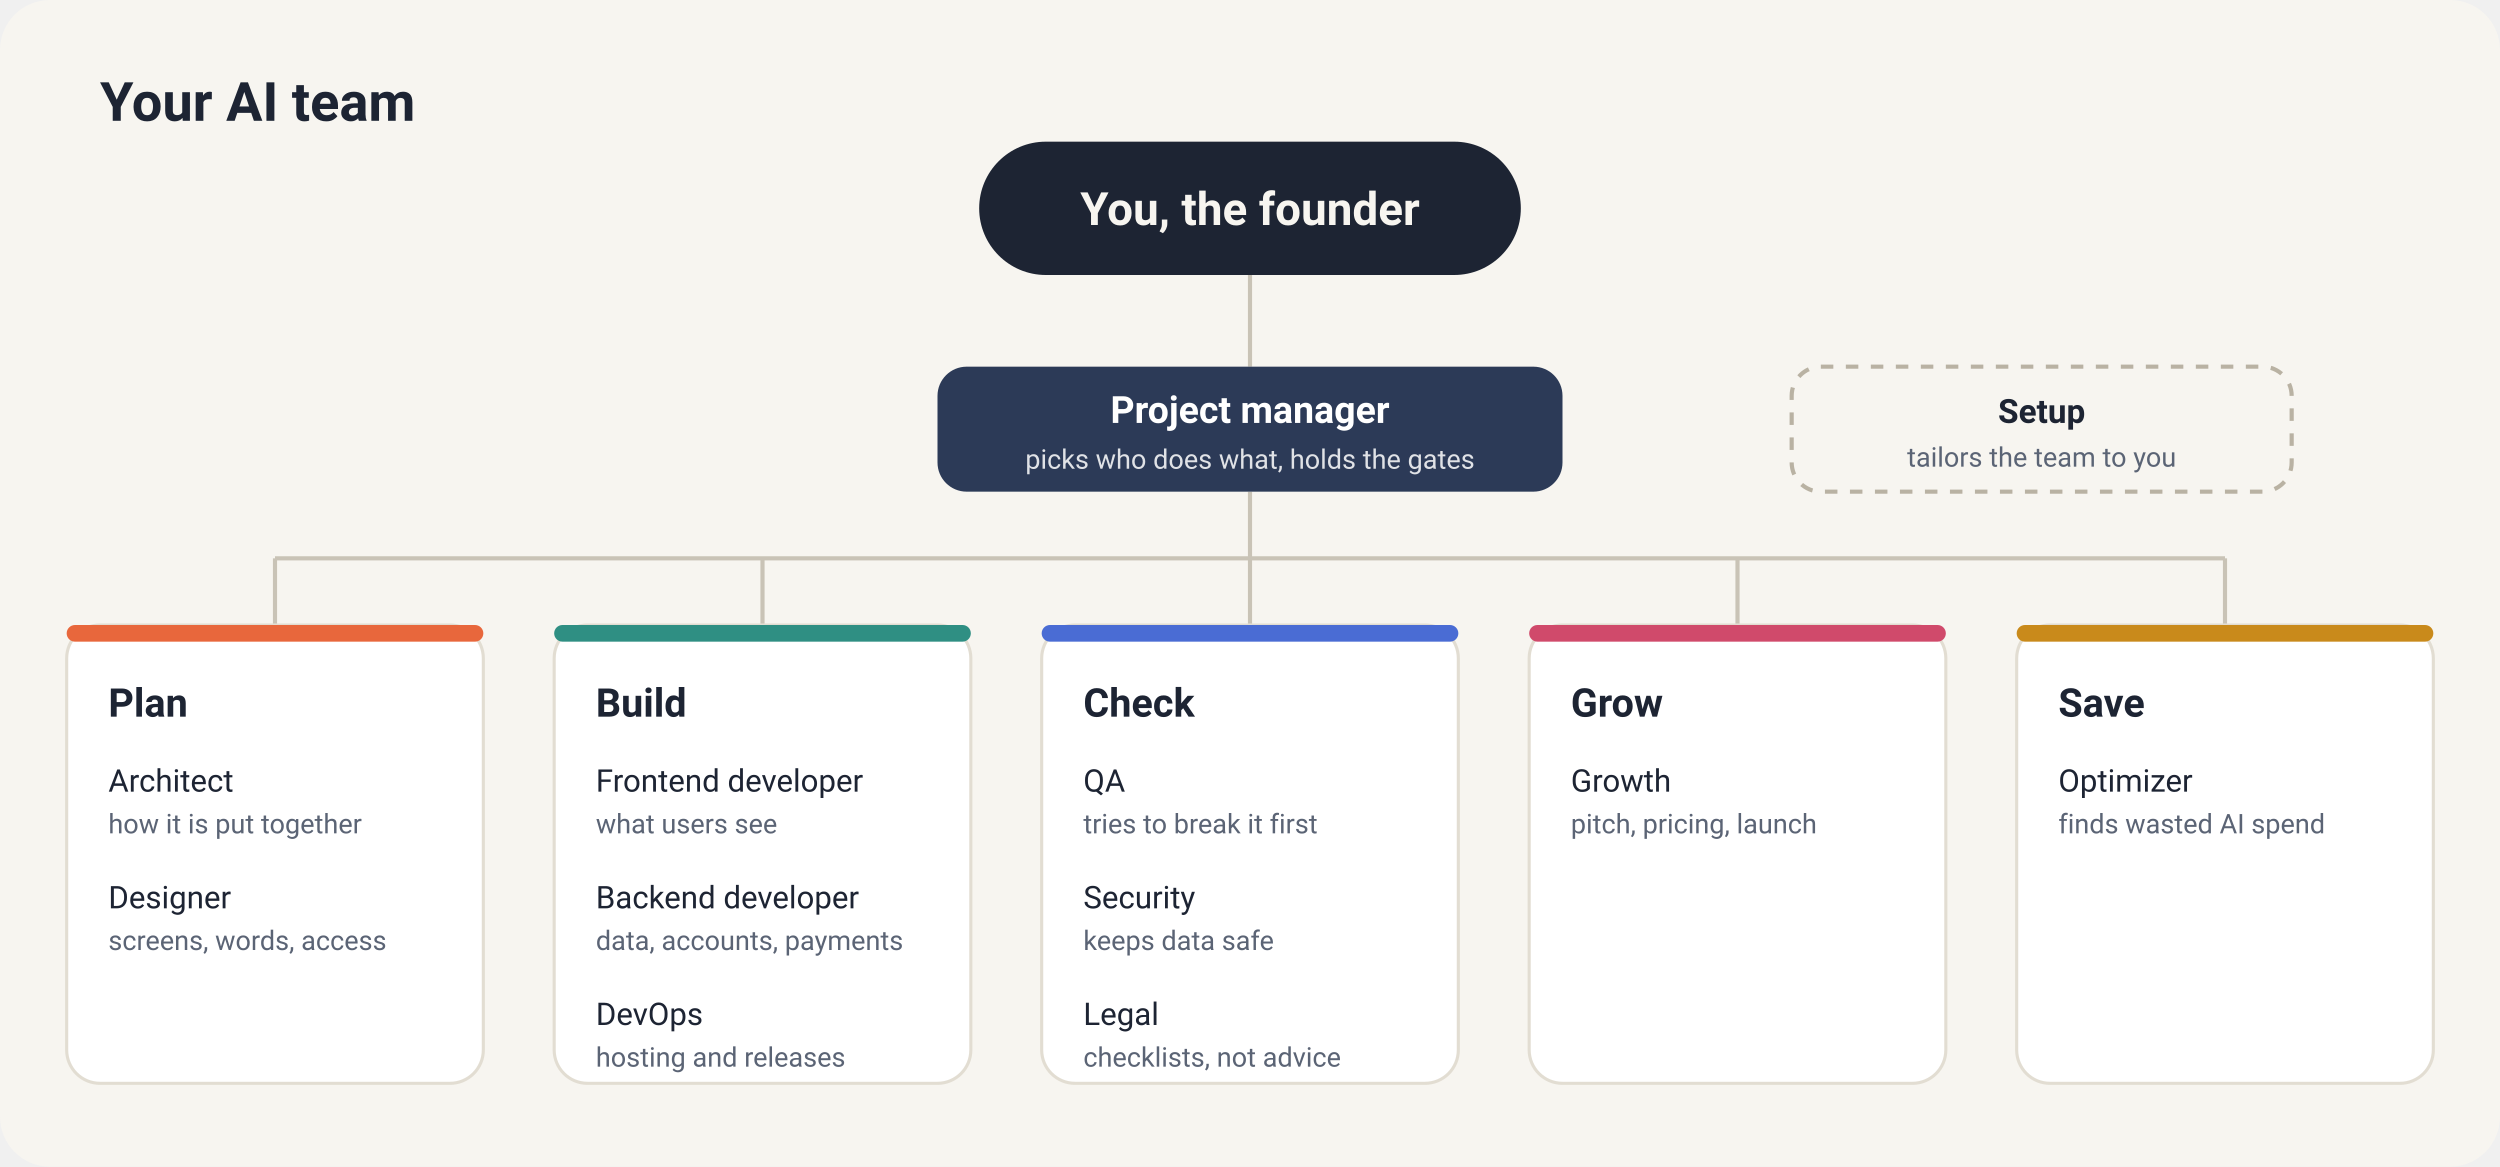
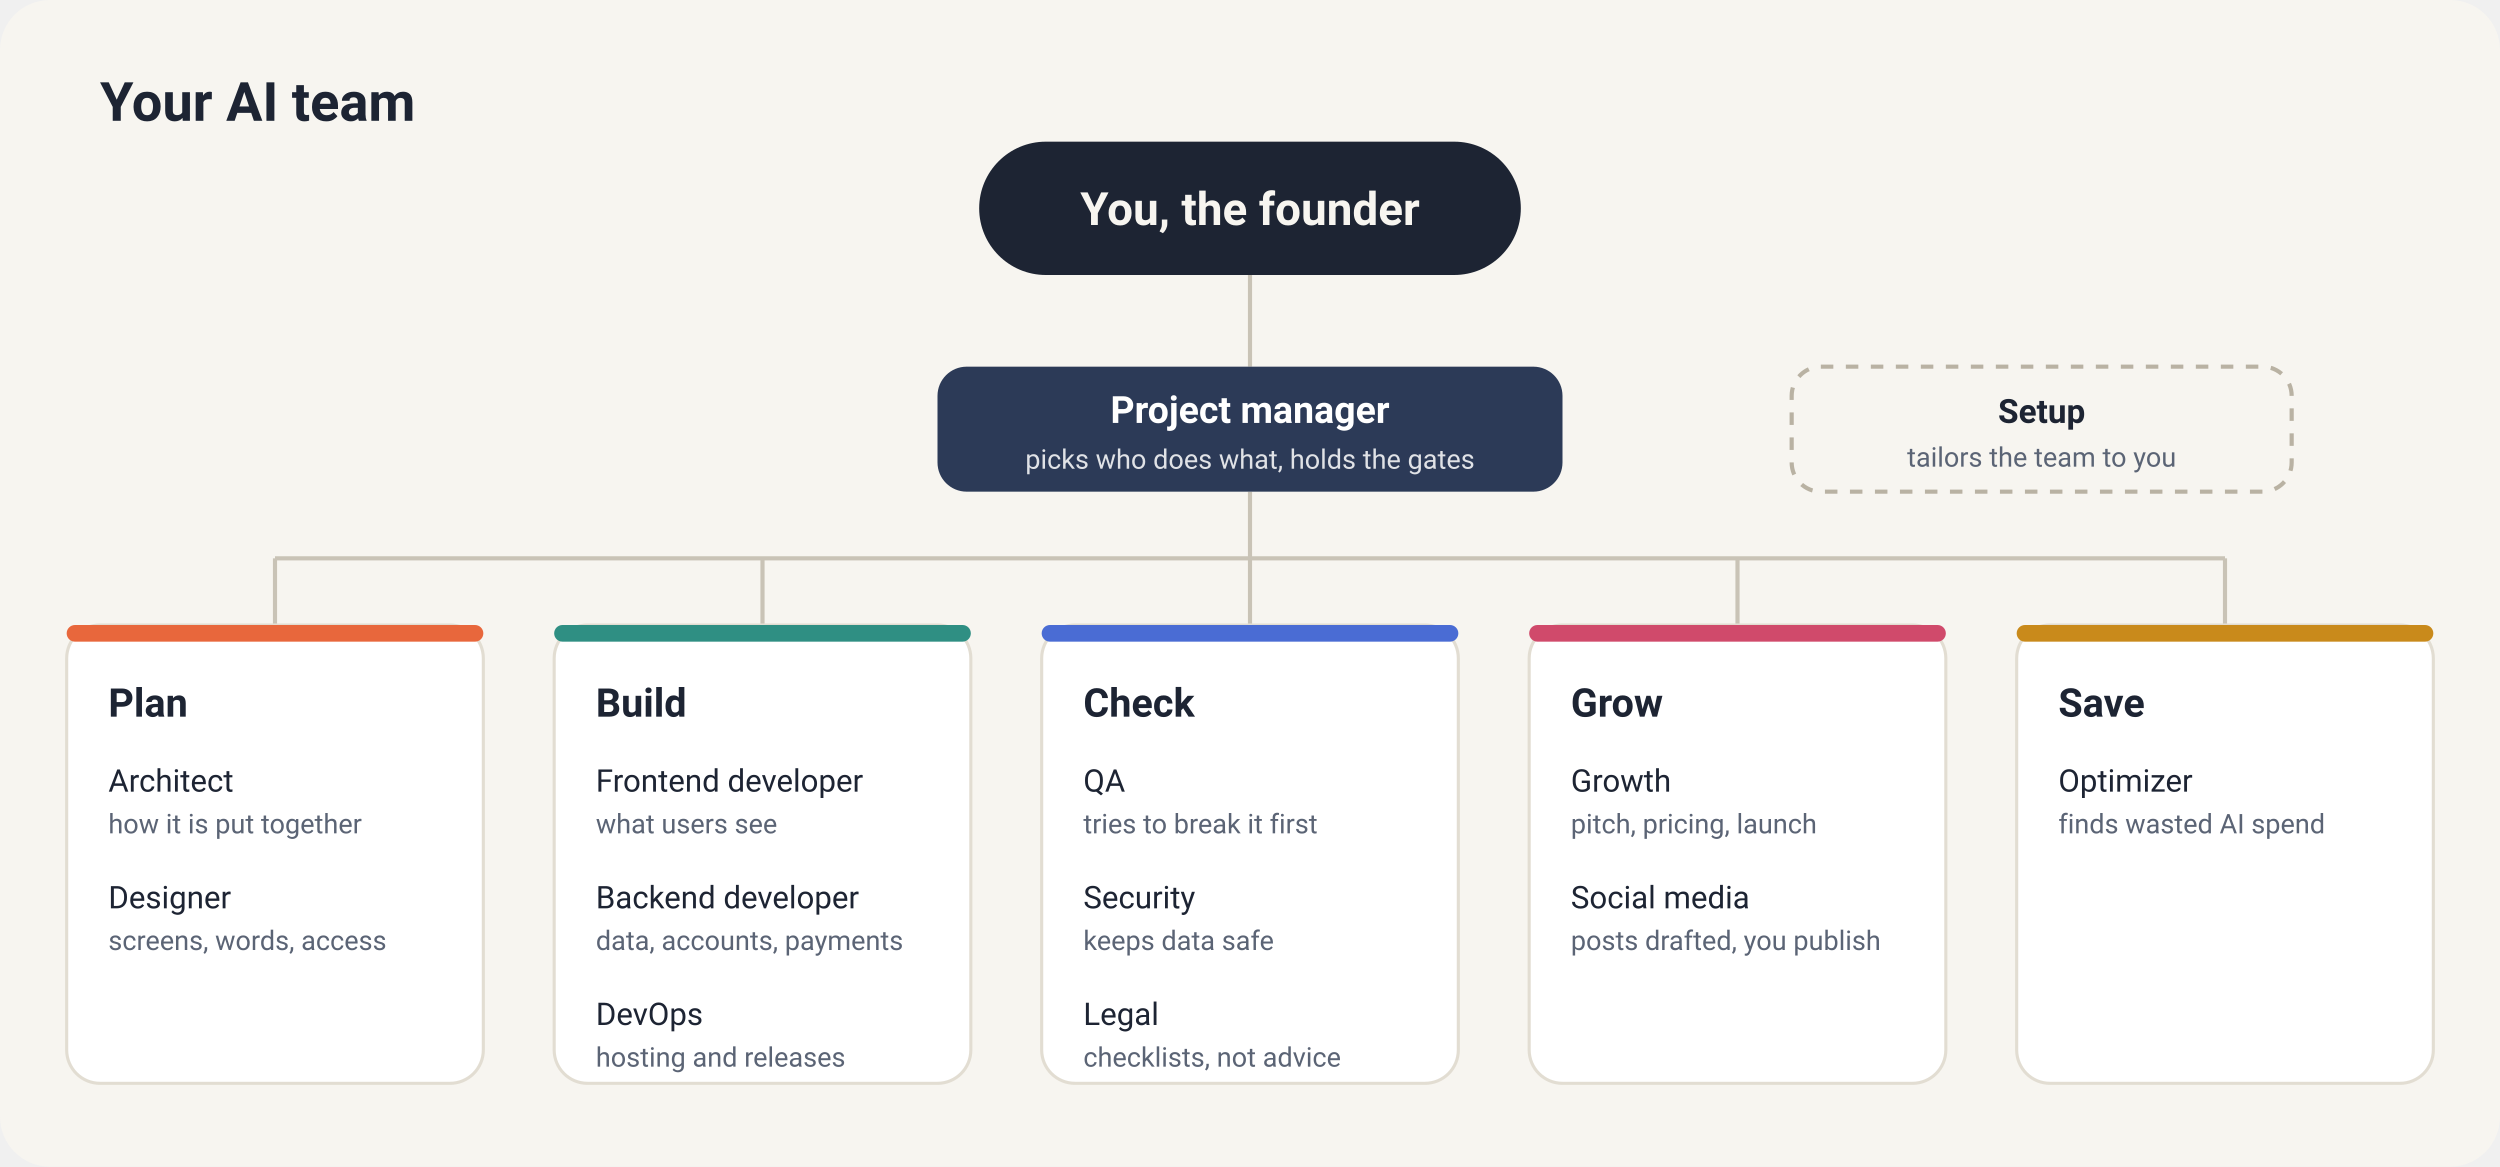
<svg xmlns="http://www.w3.org/2000/svg" viewBox="0 0 1200 560" role="img" aria-labelledby="t d">
  <style>
    .bg { fill: #f7f5f0; } .card { fill: #ffffff; stroke: #e2ddd2; stroke-width: 1.5; }
    .ink { fill: #1d2433; } .soft { fill: #5b6475; } .wire { stroke: #c9c3b6; stroke-width: 2; fill: none; }
    .you { fill: #1d2433; } .youtxt { fill: #f7f5f0; } .pm { fill: #2c3a57; } .pmtxt { fill: #ffffff; }
    .setup { fill: none; stroke: #b9b2a3; stroke-width: 2; stroke-dasharray: 6 6; }
    .g1 { fill: #e8673c; } .g2 { fill: #2f8f83; } .g3 { fill: #4a6cd4; } .g4 { fill: #d04a6b; } .g5 { fill: #c98a1b; }
    text { font-family: -apple-system, "Segoe UI", Roboto, Helvetica, Arial, sans-serif; }
    @media (prefers-color-scheme: dark) {
      .bg { fill: #141922; } .card { fill: #1d2430; stroke: #2e3746; } .ink { fill: #eef0f4; } .soft { fill: #a3abba; }
      .wire { stroke: #3a4250; } .you { fill: #f2efe8; } .youtxt { fill: #141922; } .pm { fill: #3b4d73; } .setup { stroke: #4a5363; }
    }
  </style>
  <rect class="bg" width="1200" height="560" rx="24" />
  <text class="ink" x="48" y="58" font-size="26" font-weight="700">Your AI team</text>
  <path class="wire" d="M600 132 L600 176" />
  <path class="wire" d="M600 236 L600 268 M132 268 L1068 268 M132 268 L132 300 M366 268 L366 300 M600 268 L600 300 M834 268 L834 300 M1068 268 L1068 300" />
  <g transform="translate(600 100)">
    <rect class="you" x="-130" y="-32" width="260" height="64" rx="32" />
    <text class="youtxt" y="8" font-size="22" font-weight="700" text-anchor="middle">You, the founder</text>
  </g>
  <g transform="translate(600 206)">
    <rect class="pm" x="-150" y="-30" width="300" height="60" rx="14" />
    <text class="pmtxt" y="-3" font-size="18" font-weight="700" text-anchor="middle">Project manager</text>
    <text class="pmtxt" y="19" font-size="13" text-anchor="middle" opacity="0.85">picks who does what, holds the gates</text>
  </g>
  <g transform="translate(980 206)">
    <rect class="setup" x="-120" y="-30" width="240" height="60" rx="14" />
    <text class="ink" y="-3" font-size="16" font-weight="700" text-anchor="middle">Setup</text>
    <text class="soft" y="18" font-size="13" text-anchor="middle">tailors the team to you</text>
  </g>
  <g font-size="15">
    <g transform="translate(32 300)">
      <rect class="card" width="200" height="220" rx="16" />
      <rect class="g1" width="200" height="8" rx="4" />
      <text class="ink" x="20" y="44" font-size="19" font-weight="700">Plan</text>
      <text class="ink" x="20" y="80">Architect</text>
      <text class="soft" x="20" y="100" font-size="13">how it is put together</text>
      <text class="ink" x="20" y="136">Designer</text>
      <text class="soft" x="20" y="156" font-size="13">screens, words, access</text>
    </g>
    <g transform="translate(266 300)">
      <rect class="card" width="200" height="220" rx="16" />
      <rect class="g2" width="200" height="8" rx="4" />
      <text class="ink" x="20" y="44" font-size="19" font-weight="700">Build</text>
      <text class="ink" x="20" y="80">Frontend developer</text>
      <text class="soft" x="20" y="100" font-size="13">what users see</text>
      <text class="ink" x="20" y="136">Backend developer</text>
      <text class="soft" x="20" y="156" font-size="13">data, accounts, payments</text>
      <text class="ink" x="20" y="192">DevOps</text>
      <text class="soft" x="20" y="212" font-size="13">hosting and releases</text>
    </g>
    <g transform="translate(500 300)">
      <rect class="card" width="200" height="220" rx="16" />
      <rect class="g3" width="200" height="8" rx="4" />
      <text class="ink" x="20" y="44" font-size="19" font-weight="700">Check</text>
      <text class="ink" x="20" y="80">QA</text>
      <text class="soft" x="20" y="100" font-size="13">tries to break it first</text>
      <text class="ink" x="20" y="136">Security</text>
      <text class="soft" x="20" y="156" font-size="13">keeps data safe</text>
      <text class="ink" x="20" y="192">Legal</text>
      <text class="soft" x="20" y="212" font-size="13">checklists, not advice</text>
    </g>
    <g transform="translate(734 300)">
      <rect class="card" width="200" height="220" rx="16" />
      <rect class="g4" width="200" height="8" rx="4" />
      <text class="ink" x="20" y="44" font-size="19" font-weight="700">Grow</text>
      <text class="ink" x="20" y="80">Growth</text>
      <text class="soft" x="20" y="100" font-size="13">pitch, pricing, launch</text>
+       <text class="ink" x="20" y="136">Social media</text>
+       <text class="soft" x="20" y="156" font-size="13">posts drafted, you publish</text>
    </g>
    <g transform="translate(968 300)">
      <rect class="card" width="200" height="220" rx="16" />
      <rect class="g5" width="200" height="8" rx="4" />
      <text class="ink" x="20" y="44" font-size="19" font-weight="700">Save</text>
      <text class="ink" x="20" y="80">Optimizer</text>
      <text class="soft" x="20" y="100" font-size="13">finds wasted AI spend</text>
    </g>
  </g>
</svg>
